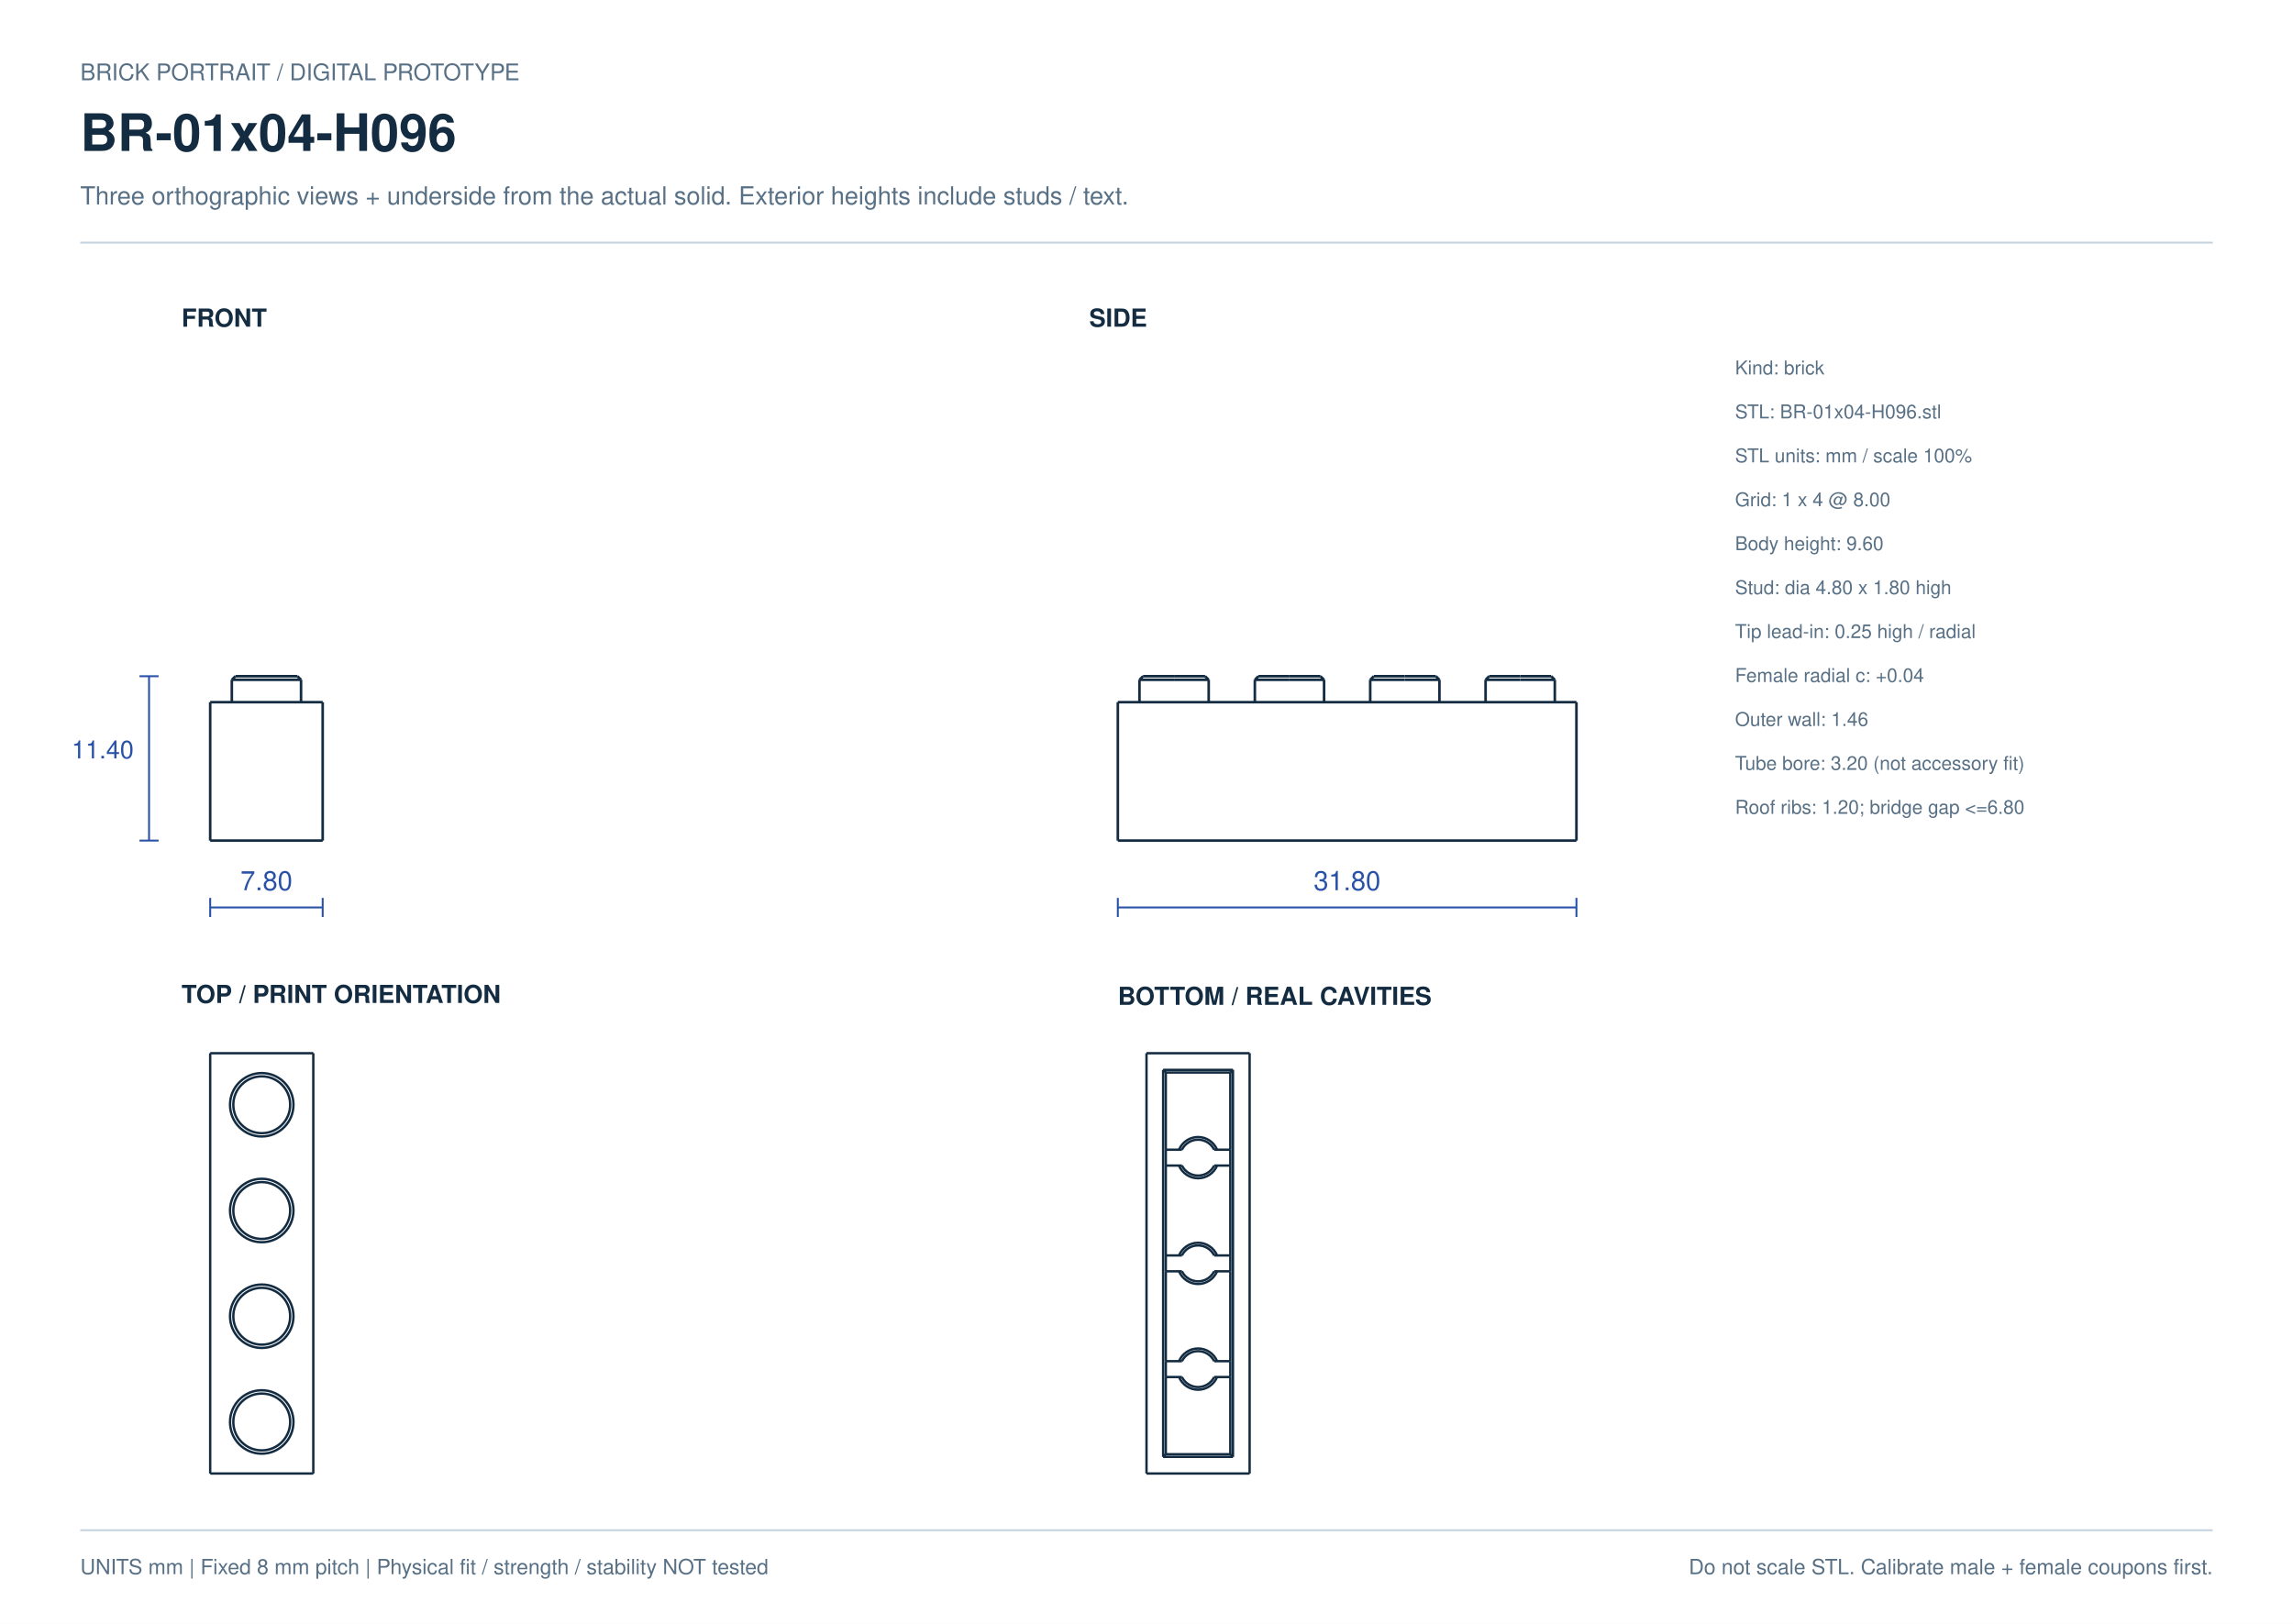
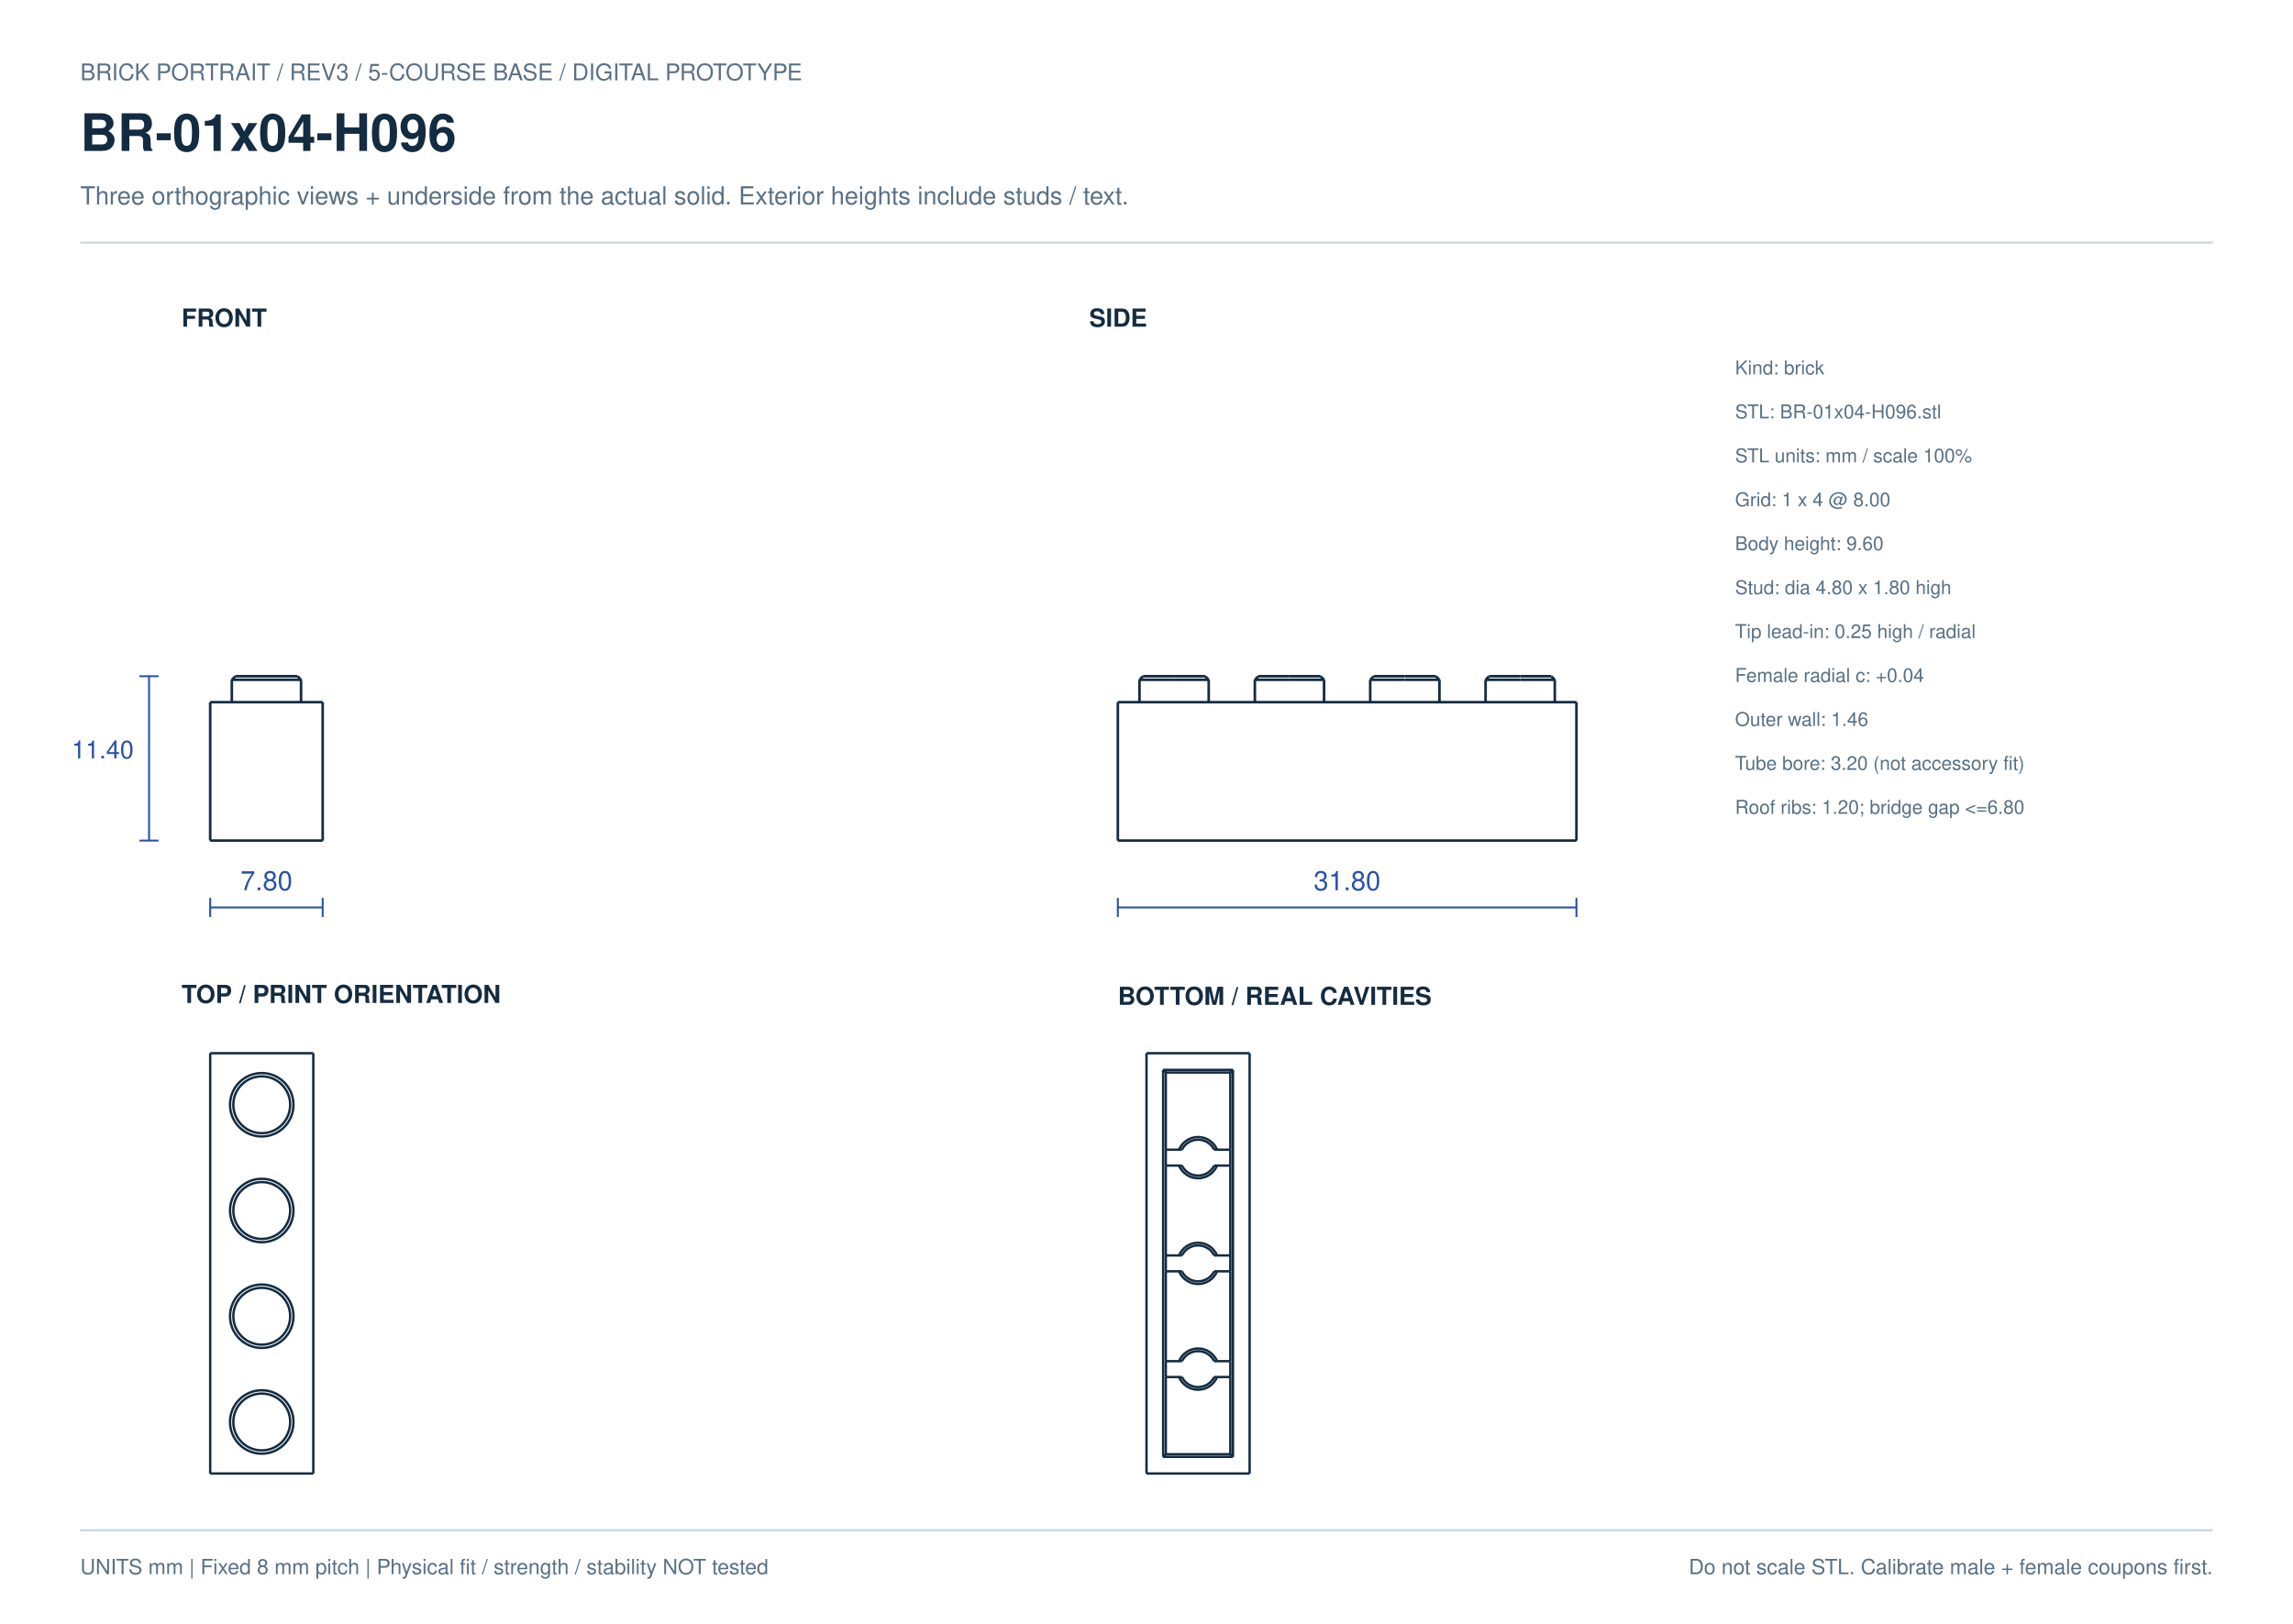
<svg xmlns="http://www.w3.org/2000/svg" width="420mm" height="297.5mm" viewBox="0 0 1200 850">
  <rect width="1200" height="850" fill="white" />
-   <text x="42" y="42" font-family="Helvetica,Arial,sans-serif" font-size="12" fill="#587085" font-weight="normal" text-anchor="start">BRICK PORTRAIT / DIGITAL PROTOTYPE</text>
+   <text x="42" y="42" font-family="Helvetica,Arial,sans-serif" font-size="12" fill="#587085" font-weight="normal" text-anchor="start">BRICK PORTRAIT / REV3 / 5-COURSE BASE / DIGITAL PROTOTYPE</text>
  <text x="42" y="79" font-family="Helvetica,Arial,sans-serif" font-size="27" fill="#142c41" font-weight="bold" text-anchor="start">BR-01x04-H096</text>
  <text x="42" y="107" font-family="Helvetica,Arial,sans-serif" font-size="13" fill="#587085" font-weight="normal" text-anchor="start">Three orthographic views + underside from the actual solid. Exterior heights include studs / text.</text>
  <line x1="42" y1="127" x2="1158" y2="127" stroke="#c5d3df" stroke-width="1" />
  <text x="95" y="171" font-family="Helvetica,Arial,sans-serif" font-size="13" fill="#142c41" font-weight="bold" text-anchor="start">FRONT</text>
  <g transform="translate(109.2453,440) scale(7.54717) rotate(90)">
    <g fill="none" stroke="#142c41" stroke-linecap="butt" stroke-linejoin="miter" stroke-width="0.18" transform="scale(1, -1)">
      <path d=" M -9.6 1.6 L -11.15 1.6 " />
      <path d=" M -11.4 1.85 L -11.15 1.6 " />
    </g>
    <g fill="none" stroke="#142c41" stroke-linecap="butt" stroke-linejoin="miter" stroke-width="0.18" transform="scale(1, -1)">
      <path d=" M 0 0.1 L -9.6 0.1 " />
      <path d=" M 0 0.1 L 0 7.9 " />
      <path d=" M 0 7.9 L -9.6 7.9 " />
      <path d=" M -9.6 0.1 L -9.6 7.9 " />
      <path d="M-11.15, 1.6 L-11.15, 1.66  L-11.15, 1.838  L-11.15, 2.124  L-11.15, 2.504  L-11.15, 2.959  L-11.15, 3.466  L-11.15, 4  L-11.15, 4.534  L-11.15, 5.041  L-11.15, 5.496  L-11.15, 5.876  L-11.15, 6.162  L-11.15, 6.34  L-11.15, 6.4 " />
      <path d=" M -9.6 6.4 L -11.15 6.4 " />
      <path d="M-11.4, 1.85 L-11.4, 1.904  L-11.4, 2.063  L-11.4, 2.319  L-11.4, 2.659  L-11.4, 3.067  L-11.4, 3.522  L-11.4, 4  L-11.4, 4.478  L-11.4, 4.933  L-11.4, 5.34  L-11.4, 5.681  L-11.4, 5.937  L-11.4, 6.096  L-11.4, 6.15 " />
      <path d=" M -11.15 6.4 L -11.4 6.15 " />
    </g>
  </g>
  <line x1="110" y1="475" x2="168.868" y2="475" stroke="#2952a6" stroke-width="1" />
  <line x1="110" y1="470" x2="110" y2="480" stroke="#2952a6" stroke-width="1" />
  <line x1="168.868" y1="470" x2="168.868" y2="480" stroke="#2952a6" stroke-width="1" />
  <text x="139.434" y="466" font-family="Helvetica,Arial,sans-serif" font-size="14" fill="#2952a6" font-weight="normal" text-anchor="middle">7.80</text>
  <line x1="78" y1="353.962" x2="78" y2="440" stroke="#2952a6" stroke-width="1" />
  <line x1="73" y1="353.962" x2="83" y2="353.962" stroke="#2952a6" stroke-width="1" />
  <line x1="73" y1="440" x2="83" y2="440" stroke="#2952a6" stroke-width="1" />
  <text x="70" y="396.981" font-family="Helvetica,Arial,sans-serif" font-size="13" fill="#2952a6" font-weight="normal" text-anchor="end">11.40</text>
  <text x="570" y="171" font-family="Helvetica,Arial,sans-serif" font-size="13" fill="#142c41" font-weight="bold" text-anchor="start">SIDE</text>
  <g transform="translate(584.2453,440) scale(7.54717) rotate(-90)">
    <g fill="none" stroke="#142c41" stroke-linecap="butt" stroke-linejoin="miter" stroke-width="0.18" transform="scale(1, -1)">
      <path d=" M 9.6 -6.4 L 11.15 -6.4 " />
      <path d=" M 9.6 -1.6 L 11.15 -1.6 " />
      <path d=" M 9.6 -14.4 L 11.15 -14.4 " />
      <path d=" M 9.6 -9.6 L 11.15 -9.6 " />
      <path d=" M 9.6 -22.4 L 11.15 -22.4 " />
      <path d=" M 9.6 -17.6 L 11.15 -17.6 " />
      <path d=" M 9.6 -30.4 L 11.15 -30.4 " />
      <path d=" M 9.6 -25.6 L 11.15 -25.6 " />
      <path d=" M 11.4 -6.15 L 11.15 -6.4 " />
      <path d=" M 11.4 -1.85 L 11.15 -1.6 " />
      <path d=" M 11.4 -14.15 L 11.15 -14.4 " />
      <path d=" M 11.4 -9.85 L 11.15 -9.6 " />
      <path d=" M 11.4 -22.15 L 11.15 -22.4 " />
      <path d=" M 11.4 -17.85 L 11.15 -17.6 " />
      <path d=" M 11.4 -30.15 L 11.15 -30.4 " />
      <path d=" M 11.4 -25.85 L 11.15 -25.6 " />
    </g>
    <g fill="none" stroke="#142c41" stroke-linecap="butt" stroke-linejoin="miter" stroke-width="0.18" transform="scale(1, -1)">
      <path d=" M 0 -0.1 L 9.6 -0.1 " />
      <path d=" M 9.6 -0.1 L 9.6 -31.9 " />
      <path d=" M 0 -31.9 L 9.6 -31.9 " />
      <path d=" M 0 -0.1 L 0 -31.9 " />
      <path d="M11.15, -4 Q11.15, -4.134 11.15, -4.269  Q11.15, -4.536 11.15, -4.793  Q11.15, -4.917 11.15, -5.041  Q11.15, -5.159 11.15, -5.277  Q11.15, -5.387 11.15, -5.496  Q11.15, -5.597 11.15, -5.697  Q11.15, -5.787 11.15, -5.876  Q11.15, -5.954 11.15, -6.032  Q11.15, -6.097 11.15, -6.162  Q11.15, -6.214 11.15, -6.265  Q11.15, -6.303 11.15, -6.34  Q11.15, -6.362 11.15, -6.385  Q11.15, -6.392 11.15, -6.4 " />
      <path d="M11.15, -1.6 Q11.15, -1.608 11.15, -1.615  Q11.15, -1.638 11.15, -1.66  Q11.15, -1.697 11.15, -1.735  Q11.15, -1.786 11.15, -1.838  Q11.15, -1.903 11.15, -1.968  Q11.15, -2.046 11.15, -2.124  Q11.15, -2.213 11.15, -2.303  Q11.15, -2.403 11.15, -2.504  Q11.15, -2.613 11.15, -2.723  Q11.15, -2.841 11.15, -2.959  Q11.15, -3.083 11.15, -3.207  Q11.15, -3.464 11.15, -3.731  Q11.15, -3.866 11.15, -4 " />
      <path d="M11.15, -12 Q11.15, -12.134 11.15, -12.269  Q11.15, -12.536 11.15, -12.793  Q11.15, -12.917 11.15, -13.041  Q11.15, -13.159 11.15, -13.277  Q11.15, -13.387 11.15, -13.496  Q11.15, -13.597 11.15, -13.697  Q11.15, -13.787 11.15, -13.876  Q11.15, -13.954 11.15, -14.032  Q11.15, -14.097 11.15, -14.162  Q11.15, -14.214 11.15, -14.265  Q11.15, -14.303 11.15, -14.34  Q11.15, -14.362 11.15, -14.385  Q11.15, -14.393 11.15, -14.4 " />
      <path d="M11.15, -9.6 Q11.15, -9.608 11.15, -9.615  Q11.15, -9.638 11.15, -9.66  Q11.15, -9.697 11.15, -9.735  Q11.15, -9.786 11.15, -9.838  Q11.15, -9.903 11.15, -9.968  Q11.15, -10.046 11.15, -10.124  Q11.15, -10.213 11.15, -10.303  Q11.15, -10.403 11.15, -10.504  Q11.15, -10.613 11.15, -10.723  Q11.15, -10.841 11.15, -10.959  Q11.15, -11.083 11.15, -11.207  Q11.15, -11.464 11.15, -11.731  Q11.15, -11.866 11.15, -12 " />
      <path d="M11.15, -20 Q11.15, -20.134 11.15, -20.269  Q11.15, -20.536 11.15, -20.793  Q11.15, -20.917 11.15, -21.041  Q11.15, -21.159 11.15, -21.277  Q11.15, -21.387 11.15, -21.496  Q11.15, -21.597 11.15, -21.697  Q11.15, -21.787 11.15, -21.876  Q11.15, -21.954 11.15, -22.032  Q11.15, -22.097 11.15, -22.162  Q11.15, -22.214 11.15, -22.265  Q11.15, -22.303 11.15, -22.34  Q11.15, -22.362 11.15, -22.385  Q11.15, -22.392 11.15, -22.4 " />
      <path d="M11.15, -17.6 Q11.15, -17.608 11.15, -17.615  Q11.15, -17.638 11.15, -17.66  Q11.15, -17.697 11.15, -17.735  Q11.15, -17.786 11.15, -17.838  Q11.15, -17.903 11.15, -17.968  Q11.15, -18.046 11.15, -18.124  Q11.15, -18.213 11.15, -18.303  Q11.15, -18.403 11.15, -18.504  Q11.15, -18.613 11.15, -18.723  Q11.15, -18.841 11.15, -18.959  Q11.15, -19.083 11.15, -19.207  Q11.15, -19.464 11.15, -19.731  Q11.15, -19.866 11.15, -20 " />
      <path d="M11.15, -28 Q11.15, -28.134 11.15, -28.269  Q11.15, -28.536 11.15, -28.793  Q11.15, -28.917 11.15, -29.041  Q11.15, -29.159 11.15, -29.277  Q11.15, -29.387 11.15, -29.496  Q11.15, -29.597 11.15, -29.697  Q11.15, -29.787 11.15, -29.876  Q11.15, -29.954 11.15, -30.032  Q11.15, -30.097 11.15, -30.162  Q11.15, -30.214 11.15, -30.265  Q11.15, -30.303 11.15, -30.34  Q11.15, -30.362 11.15, -30.385  Q11.15, -30.392 11.15, -30.4 " />
      <path d="M11.15, -25.6 Q11.15, -25.608 11.15, -25.615  Q11.15, -25.638 11.15, -25.66  Q11.15, -25.697 11.15, -25.735  Q11.15, -25.786 11.15, -25.838  Q11.15, -25.903 11.15, -25.968  Q11.15, -26.046 11.15, -26.124  Q11.15, -26.213 11.15, -26.303  Q11.15, -26.403 11.15, -26.504  Q11.15, -26.613 11.15, -26.723  Q11.15, -26.841 11.15, -26.959  Q11.15, -27.083 11.15, -27.207  Q11.15, -27.464 11.15, -27.731  Q11.15, -27.866 11.15, -28 " />
      <path d="M11.4, -4 Q11.4, -4.12 11.4, -4.241  Q11.4, -4.48 11.4, -4.71  Q11.4, -4.821 11.4, -4.933  Q11.4, -5.038 11.4, -5.144  Q11.4, -5.242 11.4, -5.34  Q11.4, -5.43 11.4, -5.52  Q11.4, -5.601 11.4, -5.681  Q11.4, -5.751 11.4, -5.82  Q11.4, -5.879 11.4, -5.937  Q11.4, -5.983 11.4, -6.029  Q11.4, -6.063 11.4, -6.096  Q11.4, -6.116 11.4, -6.136  Q11.4, -6.143 11.4, -6.15 " />
      <path d="M11.4, -1.85 Q11.4, -1.857 11.4, -1.864  Q11.4, -1.884 11.4, -1.904  Q11.4, -1.937 11.4, -1.971  Q11.4, -2.017 11.4, -2.063  Q11.4, -2.121 11.4, -2.18  Q11.4, -2.249 11.4, -2.319  Q11.4, -2.399 11.4, -2.48  Q11.4, -2.57 11.4, -2.659  Q11.4, -2.758 11.4, -2.856  Q11.4, -2.962 11.4, -3.067  Q11.4, -3.179 11.4, -3.29  Q11.4, -3.52 11.4, -3.759  Q11.4, -3.88 11.4, -4 " />
      <path d="M11.4, -12 Q11.4, -12.12 11.4, -12.241  Q11.4, -12.48 11.4, -12.71  Q11.4, -12.822 11.4, -12.933  Q11.4, -13.038 11.4, -13.144  Q11.4, -13.242 11.4, -13.341  Q11.4, -13.43 11.4, -13.52  Q11.4, -13.601 11.4, -13.681  Q11.4, -13.751 11.4, -13.82  Q11.4, -13.879 11.4, -13.937  Q11.4, -13.983 11.4, -14.029  Q11.4, -14.063 11.4, -14.096  Q11.4, -14.116 11.4, -14.136  Q11.4, -14.143 11.4, -14.15 " />
      <path d="M11.4, -9.85 Q11.4, -9.857 11.4, -9.864  Q11.4, -9.884 11.4, -9.904  Q11.4, -9.937 11.4, -9.971  Q11.4, -10.017 11.4, -10.063  Q11.4, -10.121 11.4, -10.18  Q11.4, -10.249 11.4, -10.319  Q11.4, -10.399 11.4, -10.48  Q11.4, -10.57 11.4, -10.659  Q11.4, -10.758 11.4, -10.856  Q11.4, -10.962 11.4, -11.067  Q11.4, -11.178 11.4, -11.29  Q11.4, -11.52 11.4, -11.759  Q11.4, -11.88 11.4, -12 " />
      <path d="M11.4, -20 Q11.4, -20.12 11.4, -20.241  Q11.4, -20.48 11.4, -20.71  Q11.4, -20.822 11.4, -20.933  Q11.4, -21.038 11.4, -21.144  Q11.4, -21.242 11.4, -21.34  Q11.4, -21.43 11.4, -21.52  Q11.4, -21.601 11.4, -21.681  Q11.4, -21.751 11.4, -21.82  Q11.4, -21.879 11.4, -21.937  Q11.4, -21.983 11.4, -22.029  Q11.4, -22.063 11.4, -22.096  Q11.4, -22.116 11.4, -22.137  Q11.4, -22.143 11.4, -22.15 " />
      <path d="M11.4, -17.85 Q11.4, -17.857 11.4, -17.863  Q11.4, -17.884 11.4, -17.904  Q11.4, -17.937 11.4, -17.971  Q11.4, -18.017 11.4, -18.063  Q11.4, -18.121 11.4, -18.18  Q11.4, -18.249 11.4, -18.319  Q11.4, -18.399 11.4, -18.48  Q11.4, -18.57 11.4, -18.66  Q11.4, -18.758 11.4, -18.856  Q11.4, -18.962 11.4, -19.067  Q11.4, -19.178 11.4, -19.29  Q11.4, -19.52 11.4, -19.759  Q11.4, -19.88 11.4, -20 " />
      <path d="M11.4, -28 Q11.4, -28.12 11.4, -28.241  Q11.4, -28.48 11.4, -28.71  Q11.4, -28.822 11.4, -28.933  Q11.4, -29.038 11.4, -29.144  Q11.4, -29.242 11.4, -29.34  Q11.4, -29.43 11.4, -29.52  Q11.4, -29.601 11.4, -29.681  Q11.4, -29.751 11.4, -29.82  Q11.4, -29.879 11.4, -29.937  Q11.4, -29.983 11.4, -30.029  Q11.4, -30.063 11.4, -30.096  Q11.4, -30.116 11.4, -30.137  Q11.4, -30.143 11.4, -30.15 " />
      <path d="M11.4, -25.85 Q11.4, -25.857 11.4, -25.863  Q11.4, -25.884 11.4, -25.904  Q11.4, -25.937 11.4, -25.971  Q11.4, -26.017 11.4, -26.063  Q11.4, -26.121 11.4, -26.18  Q11.4, -26.249 11.4, -26.319  Q11.4, -26.399 11.4, -26.48  Q11.4, -26.57 11.4, -26.66  Q11.4, -26.758 11.4, -26.856  Q11.4, -26.962 11.4, -27.067  Q11.4, -27.178 11.4, -27.29  Q11.4, -27.52 11.4, -27.759  Q11.4, -27.88 11.4, -28 " />
    </g>
  </g>
  <line x1="585" y1="475" x2="825.0" y2="475" stroke="#2952a6" stroke-width="1" />
  <line x1="585" y1="470" x2="585" y2="480" stroke="#2952a6" stroke-width="1" />
  <line x1="825.0" y1="470" x2="825.0" y2="480" stroke="#2952a6" stroke-width="1" />
  <text x="705.0" y="466" font-family="Helvetica,Arial,sans-serif" font-size="14" fill="#2952a6" font-weight="normal" text-anchor="middle">31.80</text>
  <text x="95" y="525" font-family="Helvetica,Arial,sans-serif" font-size="13" fill="#142c41" font-weight="bold" text-anchor="start">TOP / PRINT ORIENTATION</text>
  <g transform="translate(109.3082,772) scale(6.918239) ">
    <g fill="none" stroke="#142c41" stroke-linecap="butt" stroke-linejoin="miter" stroke-width="0.18" transform="scale(1, -1)">
      <path d=" M 0.1 0.1 L 0.1 31.9 " />
      <path d=" M 0.1 0.1 L 7.9 0.1 " />
      <path d=" M 0.1 31.9 L 7.9 31.9 " />
      <path d=" M 7.9 0.1 L 7.9 31.9 " />
      <circle cx="4" cy="4" r="2.4" />
      <circle cx="4" cy="12" r="2.4" />
      <circle cx="4" cy="20" r="2.4" />
      <circle cx="4" cy="28" r="2.4" />
      <circle cx="4" cy="4" r="2.15" />
      <circle cx="4" cy="12" r="2.15" />
      <circle cx="4" cy="20" r="2.15" />
      <circle cx="4" cy="28" r="2.15" />
    </g>
  </g>
  <text x="585" y="526" font-family="Helvetica,Arial,sans-serif" font-size="13" fill="#142c41" font-weight="bold" text-anchor="start">BOTTOM / REAL CAVITIES</text>
  <g transform="translate(599.3082,772) scale(6.918239) scale(-1,1)">
    <g fill="none" stroke="#142c41" stroke-linecap="butt" stroke-linejoin="miter" stroke-width="0.18" transform="scale(1, -1)">
      <path d=" M -0.1 0.1 L -0.1 31.9 " />
      <path d=" M -0.1 0.1 L -7.9 0.1 " />
      <path d=" M -0.1 31.9 L -7.9 31.9 " />
      <path d=" M -7.9 0.1 L -7.9 31.9 " />
      <path d=" M -1.36 1.36 L -6.64 1.36 " />
      <path d=" M -6.64 1.36 L -6.64 30.64 " />
      <path d=" M -6.64 30.64 L -1.36 30.64 " />
      <path d=" M -1.36 30.64 L -1.36 1.36 " />
      <path d="M-6.64, 1.36 L-6.44, 1.56 " />
      <path d=" M -1.56 1.56 L -6.44 1.56 " />
      <path d="M-1.36, 1.36 L-1.56, 1.56 " />
      <path d="M-6.64, 30.64 L-6.44, 30.44 " />
      <path d=" M -6.44 1.56 L -6.44 7.4 " />
      <path d=" M -6.44 8.6 L -6.44 15.4 " />
      <path d=" M -6.44 16.6 L -6.44 23.4 " />
      <path d=" M -6.44 24.6 L -6.44 30.44 " />
      <path d="M-1.36, 30.64 L-1.56, 30.44 " />
      <path d=" M -6.44 30.44 L -1.56 30.44 " />
      <path d=" M -1.56 30.44 L -1.56 24.6 " />
      <path d=" M -1.56 23.4 L -1.56 16.6 " />
      <path d=" M -1.56 15.4 L -1.56 8.6 " />
      <path d=" M -1.56 7.4 L -1.56 1.56 " />
      <path d=" M -6.44 7.4 L -6.44 8.6 " />
      <path d=" M -6.44 15.4 L -6.44 16.6 " />
      <path d=" M -6.44 23.4 L -6.44 24.6 " />
      <path d=" M -1.56 23.4 L -1.56 24.6 " />
      <path d=" M -1.56 15.4 L -1.56 16.6 " />
      <path d=" M -1.56 7.4 L -1.56 8.6 " />
      <path d=" M -5.22 7.4 L -6.44 7.4 " />
      <path d=" M -5.22 8.6 L -6.44 8.6 " />
      <path d=" M -5.22 15.4 L -6.44 15.4 " />
      <path d=" M -5.22 16.6 L -6.44 16.6 " />
      <path d=" M -5.22 23.4 L -6.44 23.4 " />
      <path d=" M -5.22 24.6 L -6.44 24.6 " />
      <path d=" M -1.56 24.6 L -2.78 24.6 " />
      <path d=" M -1.56 23.4 L -2.78 23.4 " />
      <path d=" M -1.56 16.6 L -2.78 16.6 " />
      <path d=" M -1.56 15.4 L -2.78 15.4 " />
      <path d=" M -1.56 8.6 L -2.78 8.6 " />
      <path d=" M -1.56 7.4 L -2.78 7.4 " />
      <path d="M-2.56 7.4 A1.56 1.56 0 0 0 -5.44 7.4" />
      <path d="M-2.78 7.4 A1.36 1.36 0 0 0 -5.22 7.4" />
      <path d="M-5.44 8.6 A1.56 1.56 0 0 0 -2.56 8.6" />
      <path d="M-5.22 8.6 A1.36 1.36 0 0 0 -2.78 8.6" />
      <path d="M-2.56 15.4 A1.56 1.56 0 0 0 -5.44 15.4" />
      <path d="M-2.78 15.4 A1.36 1.36 0 0 0 -5.22 15.4" />
      <path d="M-5.44 16.6 A1.56 1.56 0 0 0 -2.56 16.6" />
      <path d="M-5.22 16.6 A1.36 1.36 0 0 0 -2.78 16.6" />
      <path d="M-2.56 23.4 A1.56 1.56 0 0 0 -5.44 23.4" />
      <path d="M-2.78 23.4 A1.36 1.36 0 0 0 -5.22 23.4" />
      <path d="M-5.44 24.6 A1.56 1.56 0 0 0 -2.56 24.6" />
      <path d="M-5.22 24.6 A1.36 1.36 0 0 0 -2.78 24.6" />
    </g>
  </g>
  <text x="908" y="196" font-family="Helvetica,Arial,sans-serif" font-size="10" fill="#587085" font-weight="normal" text-anchor="start">Kind: brick</text>
  <text x="908" y="219" font-family="Helvetica,Arial,sans-serif" font-size="10" fill="#587085" font-weight="normal" text-anchor="start">STL: BR-01x04-H096.stl</text>
  <text x="908" y="242" font-family="Helvetica,Arial,sans-serif" font-size="10" fill="#587085" font-weight="normal" text-anchor="start">STL units: mm / scale 100%</text>
  <text x="908" y="265" font-family="Helvetica,Arial,sans-serif" font-size="10" fill="#587085" font-weight="normal" text-anchor="start">Grid: 1 x 4 @ 8.00</text>
  <text x="908" y="288" font-family="Helvetica,Arial,sans-serif" font-size="10" fill="#587085" font-weight="normal" text-anchor="start">Body height: 9.60</text>
  <text x="908" y="311" font-family="Helvetica,Arial,sans-serif" font-size="10" fill="#587085" font-weight="normal" text-anchor="start">Stud: dia 4.80 x 1.80 high</text>
  <text x="908" y="334" font-family="Helvetica,Arial,sans-serif" font-size="10" fill="#587085" font-weight="normal" text-anchor="start">Tip lead-in: 0.25 high / radial</text>
  <text x="908" y="357" font-family="Helvetica,Arial,sans-serif" font-size="10" fill="#587085" font-weight="normal" text-anchor="start">Female radial c: +0.04</text>
  <text x="908" y="380" font-family="Helvetica,Arial,sans-serif" font-size="10" fill="#587085" font-weight="normal" text-anchor="start">Outer wall: 1.46</text>
  <text x="908" y="403" font-family="Helvetica,Arial,sans-serif" font-size="10" fill="#587085" font-weight="normal" text-anchor="start">Tube bore: 3.20 (not accessory fit)</text>
  <text x="908" y="426" font-family="Helvetica,Arial,sans-serif" font-size="10" fill="#587085" font-weight="normal" text-anchor="start">Roof ribs: 1.20; bridge gap &lt;=6.80</text>
  <line x1="42" y1="801" x2="1158" y2="801" stroke="#c5d3df" stroke-width="1" />
  <text x="42" y="824" font-family="Helvetica,Arial,sans-serif" font-size="11" fill="#587085" font-weight="normal" text-anchor="start">UNITS mm | Fixed 8 mm pitch | Physical fit / strength / stability NOT tested</text>
  <text x="1158" y="824" font-family="Helvetica,Arial,sans-serif" font-size="11" fill="#587085" font-weight="normal" text-anchor="end">Do not scale STL. Calibrate male + female coupons first.</text>
</svg>
